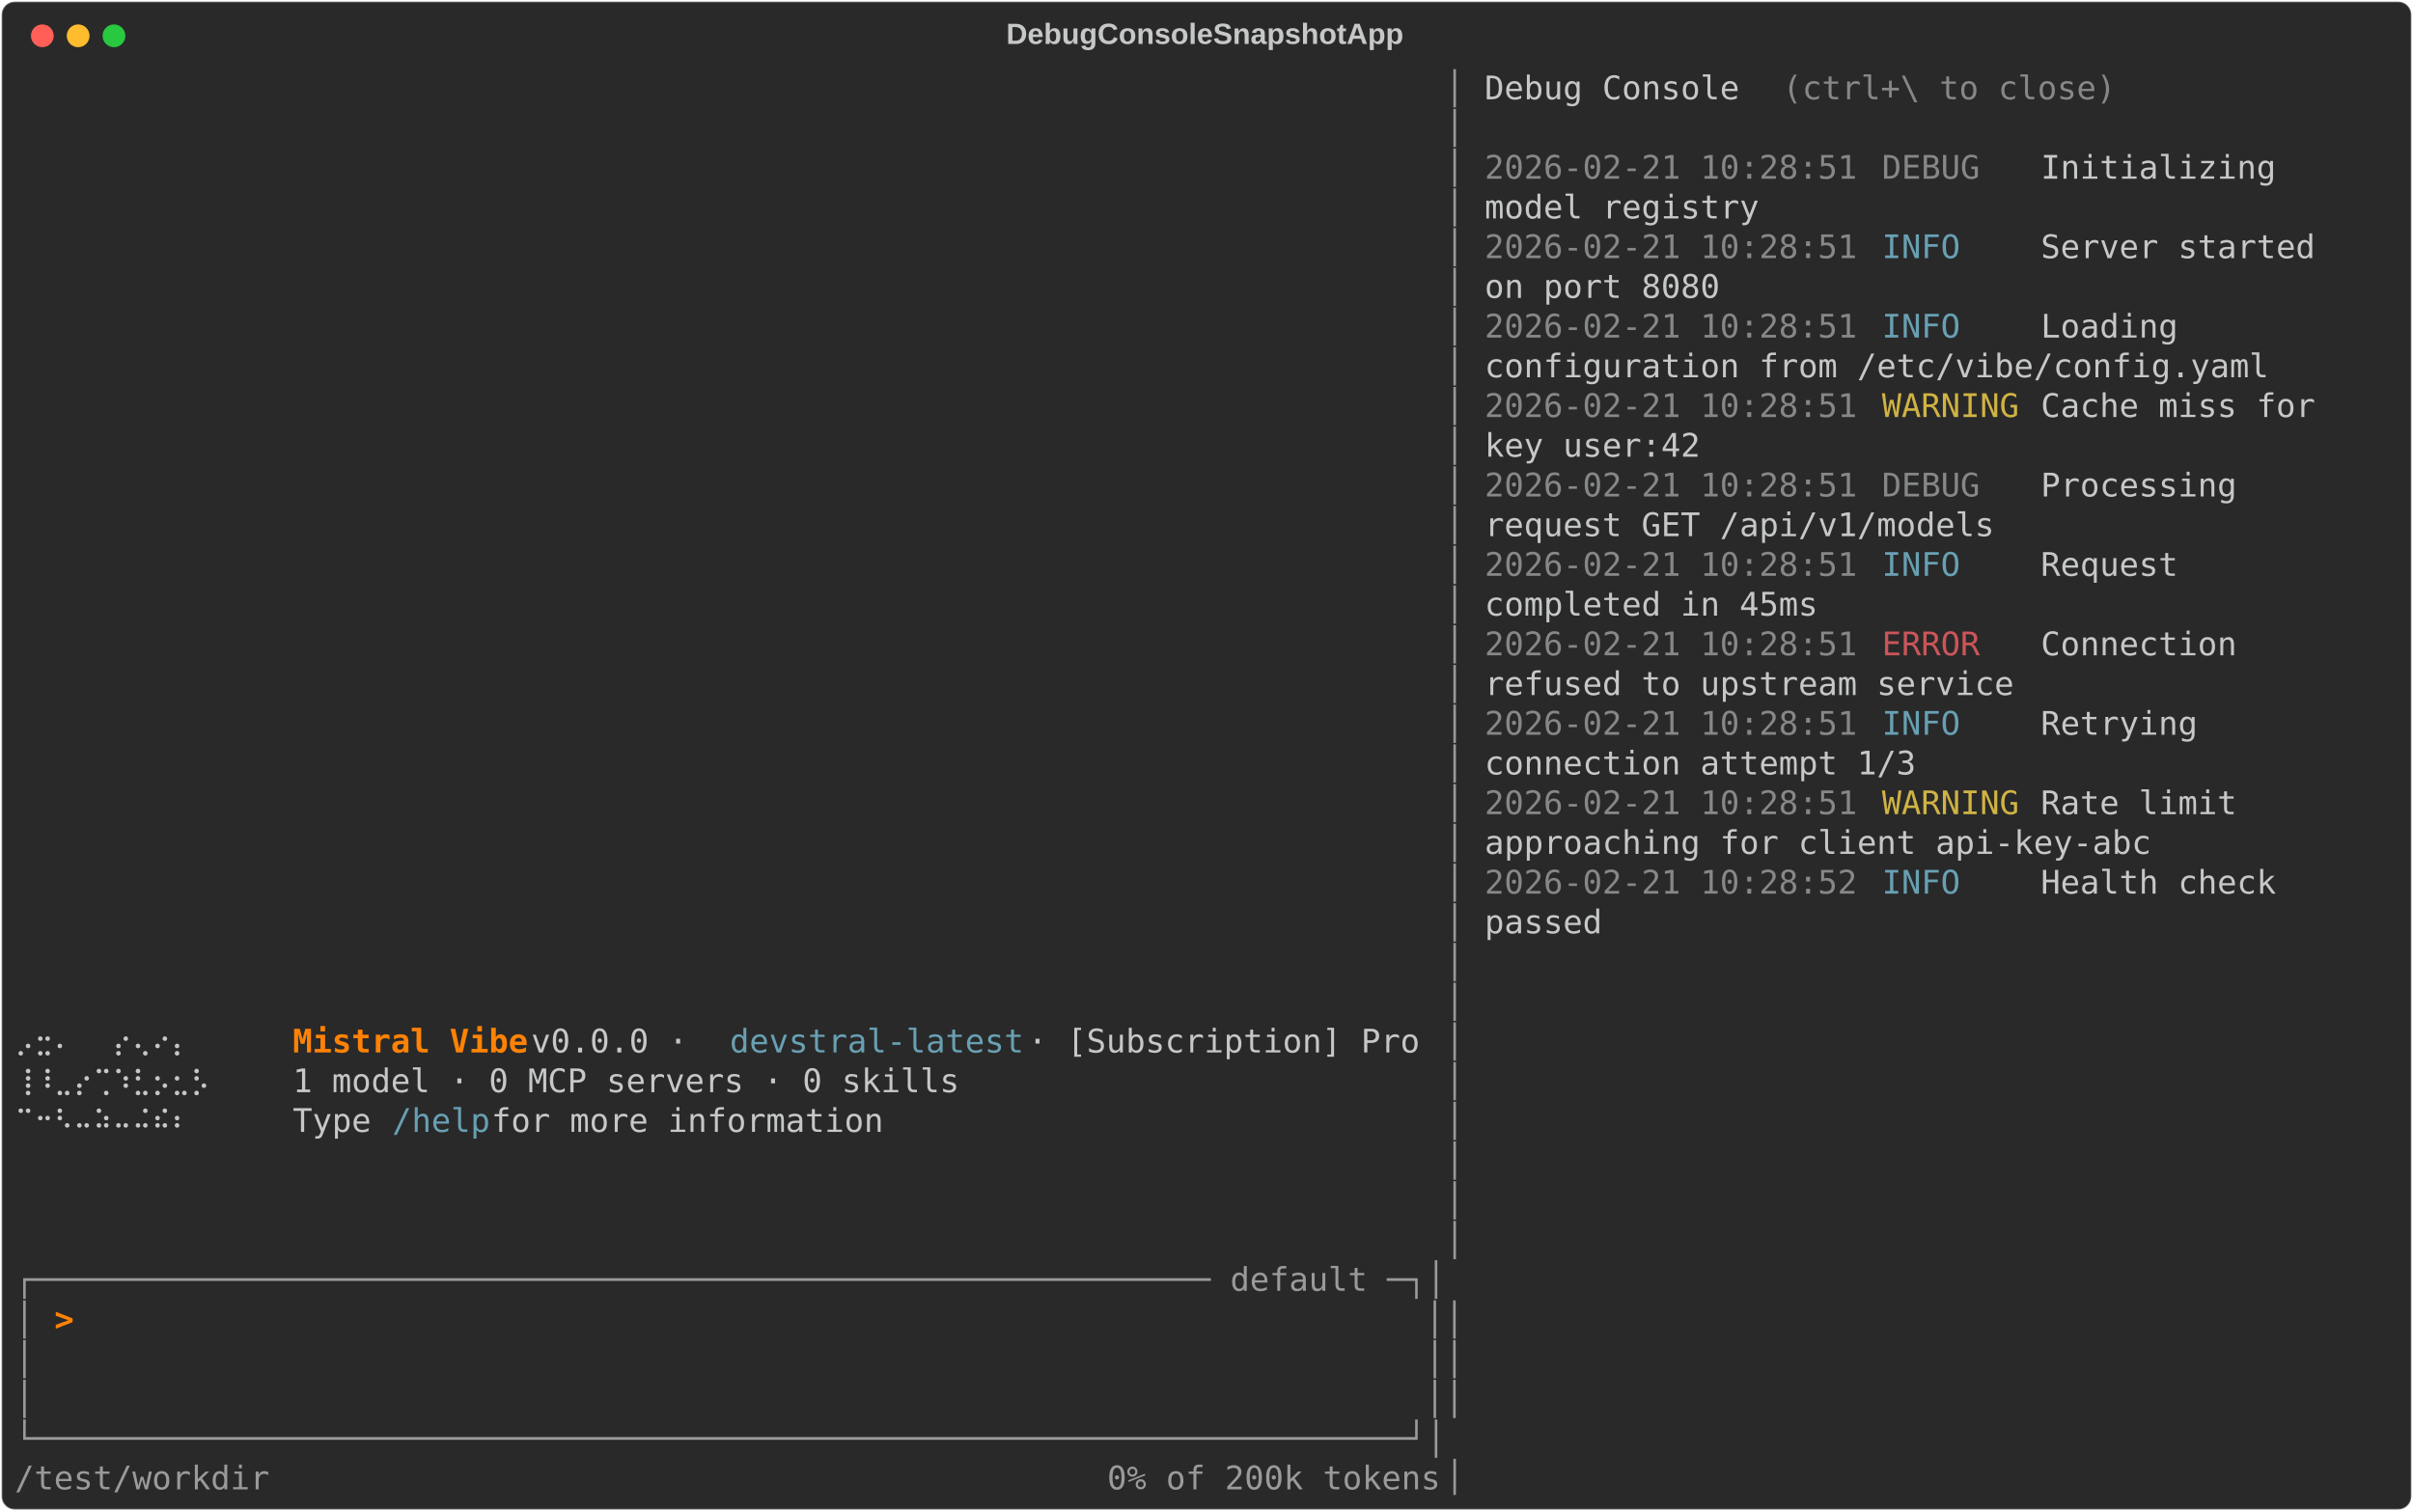
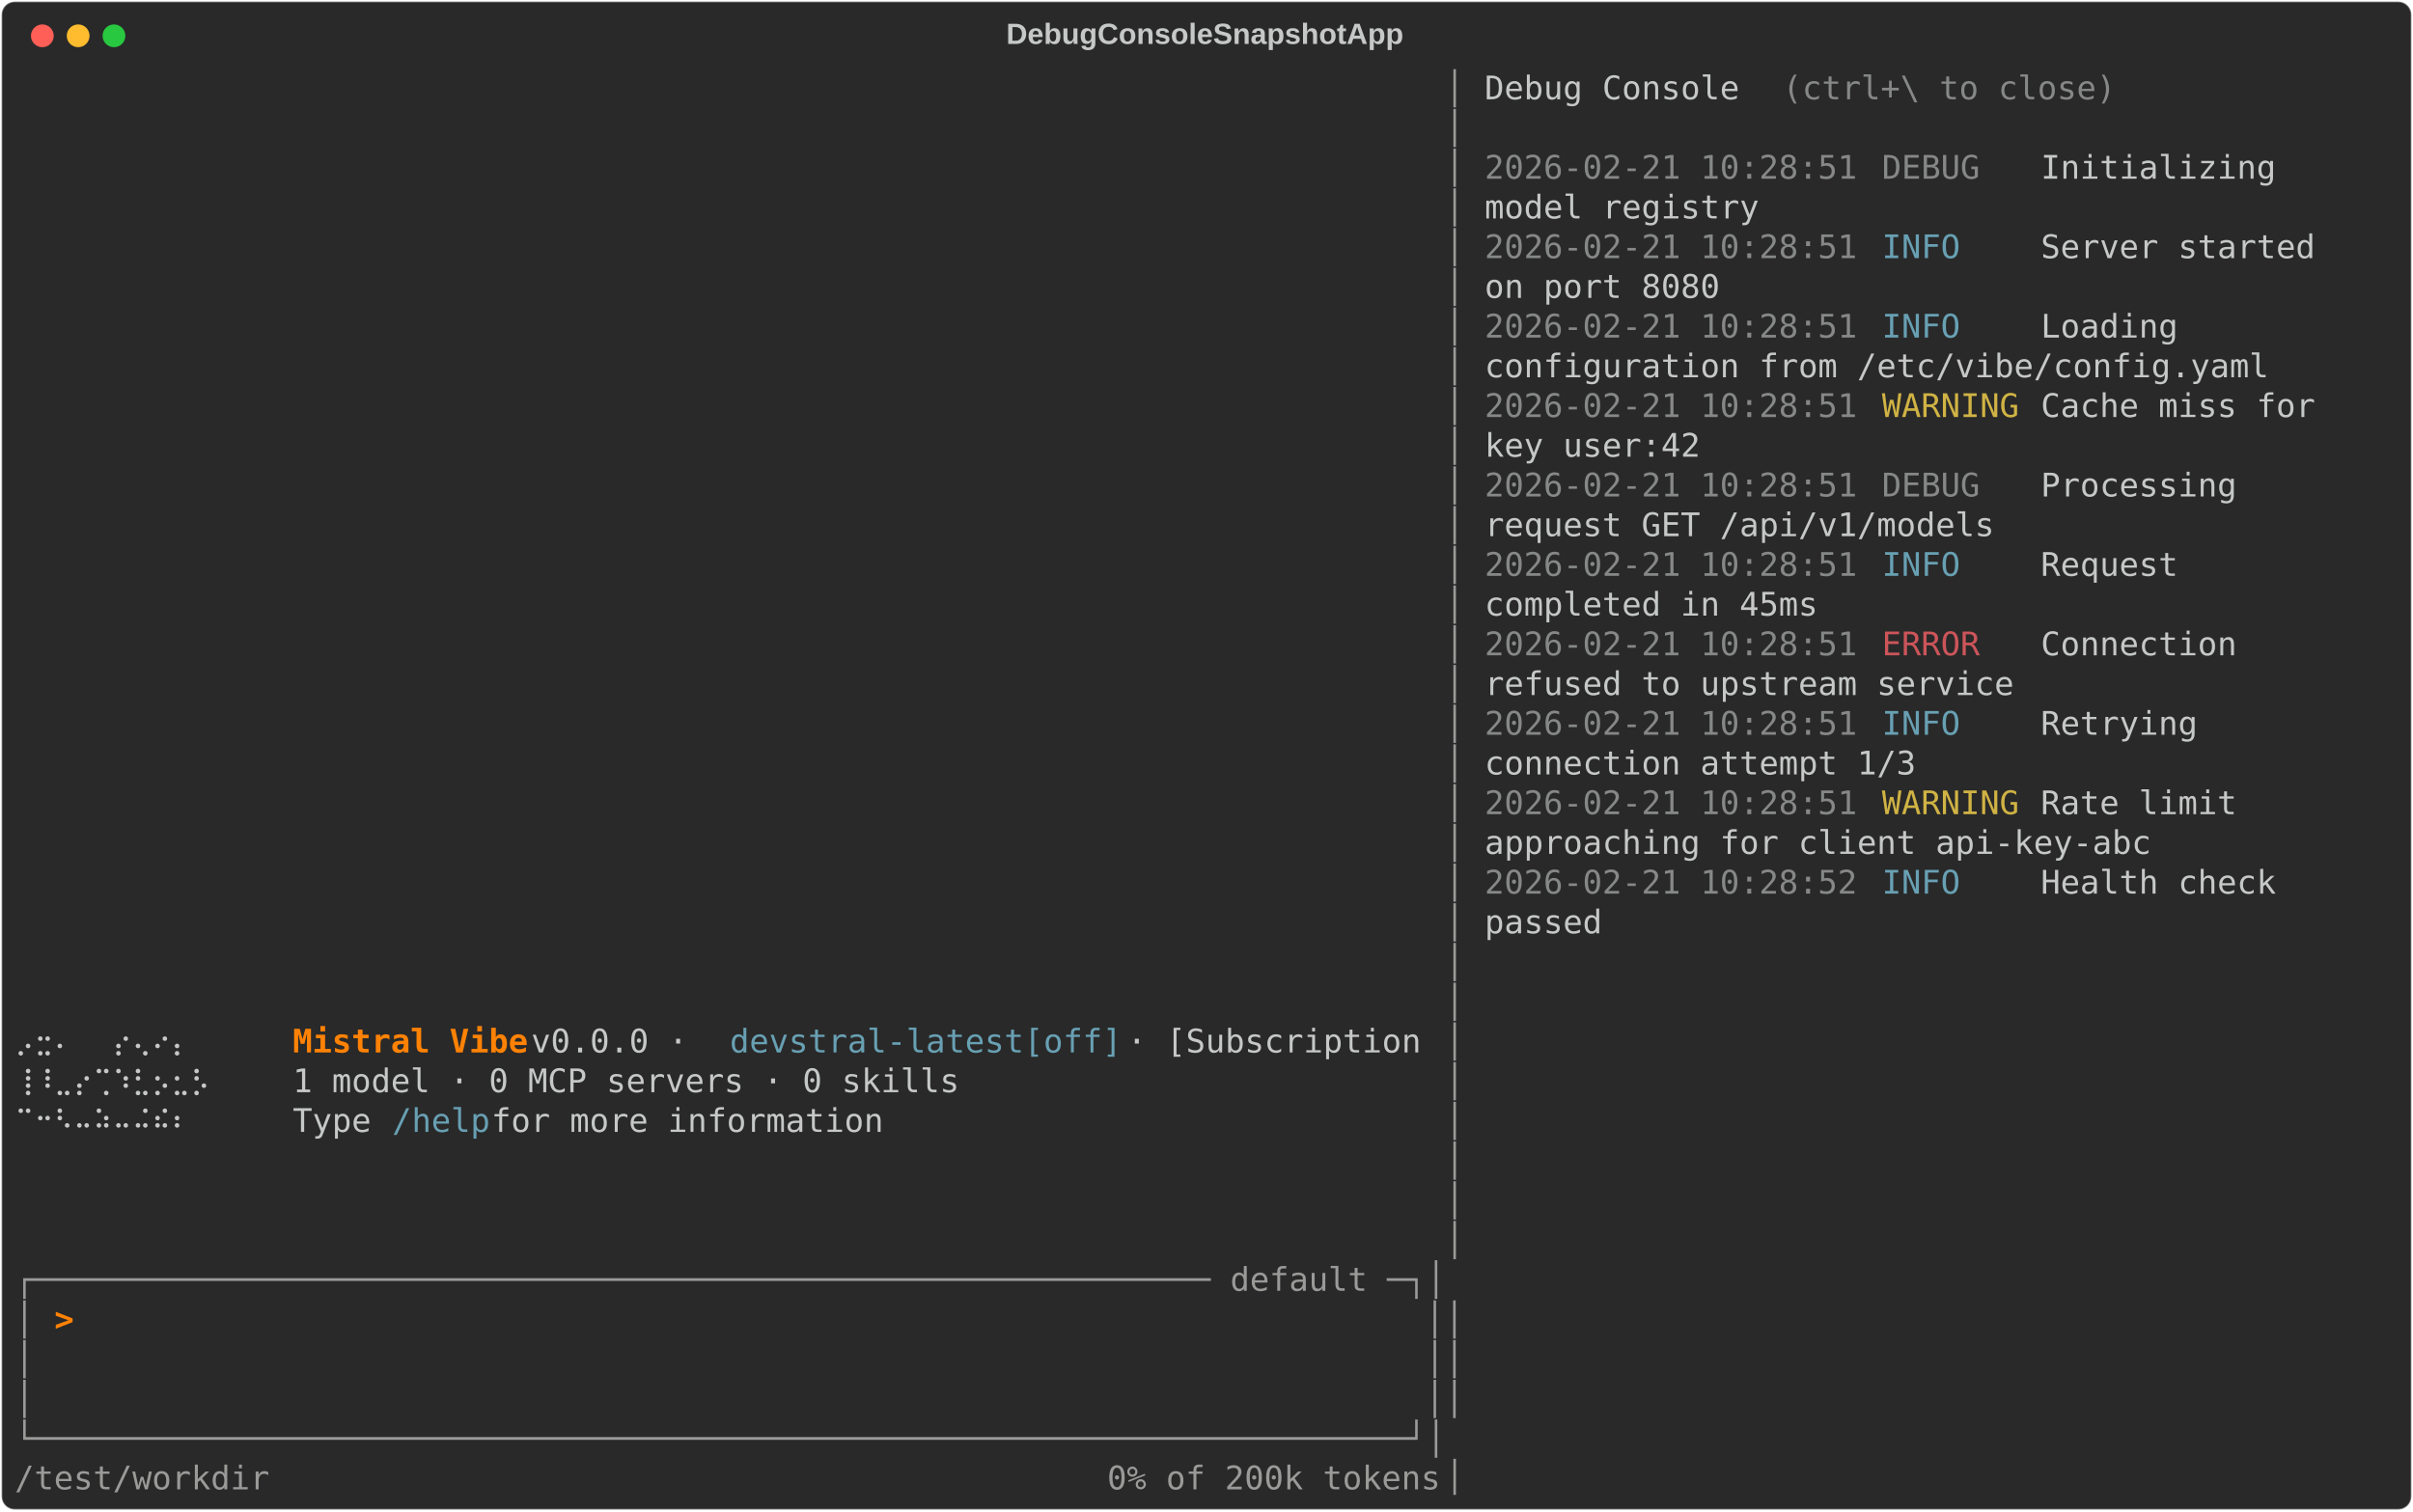
<svg xmlns="http://www.w3.org/2000/svg" class="rich-terminal" viewBox="0 0 1482 928.4">
  <style>

    @font-face {
        font-family: "Fira Code";
        src: local("FiraCode-Regular"),
                url("https://cdnjs.cloudflare.com/ajax/libs/firacode/6.2.0/woff2/FiraCode-Regular.woff2") format("woff2"),
                url("https://cdnjs.cloudflare.com/ajax/libs/firacode/6.2.0/woff/FiraCode-Regular.woff") format("woff");
        font-style: normal;
        font-weight: 400;
    }
    @font-face {
        font-family: "Fira Code";
        src: local("FiraCode-Bold"),
                url("https://cdnjs.cloudflare.com/ajax/libs/firacode/6.2.0/woff2/FiraCode-Bold.woff2") format("woff2"),
                url("https://cdnjs.cloudflare.com/ajax/libs/firacode/6.2.0/woff/FiraCode-Bold.woff") format("woff");
        font-style: bold;
        font-weight: 700;
    }

    .terminal-matrix {
        font-family: Fira Code, monospace;
        font-size: 20px;
        line-height: 24.4px;
        font-variant-east-asian: full-width;
    }

    .terminal-title {
        font-size: 18px;
        font-weight: bold;
        font-family: arial;
    }

    .terminal-r1 { fill: #c5c8c6 }
.terminal-r2 { fill: #9a9b99 }
.terminal-r3 { fill: #868887 }
.terminal-r4 { fill: #68a0b3 }
.terminal-r5 { fill: #d0b344 }
.terminal-r6 { fill: #cc555a }
.terminal-r7 { fill: #ff8205;font-weight: bold }
    </style>
  <defs>
    <clipPath id="terminal-clip-terminal">
      <rect x="0" y="0" width="1463.0" height="877.4" />
    </clipPath>
    <clipPath id="terminal-line-0">
      <rect x="0" y="1.5" width="1464" height="24.65" />
    </clipPath>
    <clipPath id="terminal-line-1">
      <rect x="0" y="25.9" width="1464" height="24.65" />
    </clipPath>
    <clipPath id="terminal-line-2">
      <rect x="0" y="50.3" width="1464" height="24.65" />
    </clipPath>
    <clipPath id="terminal-line-3">
      <rect x="0" y="74.7" width="1464" height="24.65" />
    </clipPath>
    <clipPath id="terminal-line-4">
      <rect x="0" y="99.1" width="1464" height="24.65" />
    </clipPath>
    <clipPath id="terminal-line-5">
      <rect x="0" y="123.5" width="1464" height="24.65" />
    </clipPath>
    <clipPath id="terminal-line-6">
      <rect x="0" y="147.9" width="1464" height="24.65" />
    </clipPath>
    <clipPath id="terminal-line-7">
      <rect x="0" y="172.3" width="1464" height="24.65" />
    </clipPath>
    <clipPath id="terminal-line-8">
      <rect x="0" y="196.7" width="1464" height="24.65" />
    </clipPath>
    <clipPath id="terminal-line-9">
      <rect x="0" y="221.1" width="1464" height="24.65" />
    </clipPath>
    <clipPath id="terminal-line-10">
      <rect x="0" y="245.5" width="1464" height="24.65" />
    </clipPath>
    <clipPath id="terminal-line-11">
      <rect x="0" y="269.9" width="1464" height="24.65" />
    </clipPath>
    <clipPath id="terminal-line-12">
      <rect x="0" y="294.3" width="1464" height="24.65" />
    </clipPath>
    <clipPath id="terminal-line-13">
      <rect x="0" y="318.7" width="1464" height="24.65" />
    </clipPath>
    <clipPath id="terminal-line-14">
      <rect x="0" y="343.1" width="1464" height="24.65" />
    </clipPath>
    <clipPath id="terminal-line-15">
      <rect x="0" y="367.5" width="1464" height="24.65" />
    </clipPath>
    <clipPath id="terminal-line-16">
      <rect x="0" y="391.9" width="1464" height="24.65" />
    </clipPath>
    <clipPath id="terminal-line-17">
      <rect x="0" y="416.3" width="1464" height="24.65" />
    </clipPath>
    <clipPath id="terminal-line-18">
      <rect x="0" y="440.7" width="1464" height="24.65" />
    </clipPath>
    <clipPath id="terminal-line-19">
      <rect x="0" y="465.1" width="1464" height="24.65" />
    </clipPath>
    <clipPath id="terminal-line-20">
      <rect x="0" y="489.5" width="1464" height="24.65" />
    </clipPath>
    <clipPath id="terminal-line-21">
      <rect x="0" y="513.9" width="1464" height="24.65" />
    </clipPath>
    <clipPath id="terminal-line-22">
      <rect x="0" y="538.3" width="1464" height="24.65" />
    </clipPath>
    <clipPath id="terminal-line-23">
      <rect x="0" y="562.7" width="1464" height="24.65" />
    </clipPath>
    <clipPath id="terminal-line-24">
      <rect x="0" y="587.1" width="1464" height="24.65" />
    </clipPath>
    <clipPath id="terminal-line-25">
      <rect x="0" y="611.5" width="1464" height="24.65" />
    </clipPath>
    <clipPath id="terminal-line-26">
      <rect x="0" y="635.9" width="1464" height="24.65" />
    </clipPath>
    <clipPath id="terminal-line-27">
      <rect x="0" y="660.3" width="1464" height="24.65" />
    </clipPath>
    <clipPath id="terminal-line-28">
      <rect x="0" y="684.7" width="1464" height="24.65" />
    </clipPath>
    <clipPath id="terminal-line-29">
      <rect x="0" y="709.1" width="1464" height="24.65" />
    </clipPath>
    <clipPath id="terminal-line-30">
      <rect x="0" y="733.5" width="1464" height="24.65" />
    </clipPath>
    <clipPath id="terminal-line-31">
      <rect x="0" y="757.9" width="1464" height="24.65" />
    </clipPath>
    <clipPath id="terminal-line-32">
      <rect x="0" y="782.3" width="1464" height="24.65" />
    </clipPath>
    <clipPath id="terminal-line-33">
      <rect x="0" y="806.7" width="1464" height="24.65" />
    </clipPath>
    <clipPath id="terminal-line-34">
      <rect x="0" y="831.1" width="1464" height="24.65" />
    </clipPath>
  </defs>
  <rect fill="#292929" stroke="rgba(255,255,255,0.35)" stroke-width="1" x="1" y="1" width="1480" height="926.4" rx="8" />
  <text class="terminal-title" fill="#c5c8c6" text-anchor="middle" x="740" y="27">DebugConsoleSnapshotApp</text>
  <g transform="translate(26,22)">
    <circle cx="0" cy="0" r="7" fill="#ff5f57" />
    <circle cx="22" cy="0" r="7" fill="#febc2e" />
    <circle cx="44" cy="0" r="7" fill="#28c840" />
  </g>
  <g transform="translate(9, 41)" clip-path="url(#terminal-clip-terminal)">
    <g class="terminal-matrix">
      <text class="terminal-r2" x="878.4" y="20" textLength="12.2" clip-path="url(#terminal-line-0)">│</text>
      <text class="terminal-r1" x="902.8" y="20" textLength="183" clip-path="url(#terminal-line-0)">Debug Console  </text>
      <text class="terminal-r3" x="1085.8" y="20" textLength="207.4" clip-path="url(#terminal-line-0)">(ctrl+\ to close)</text>
      <text class="terminal-r1" x="1464" y="20" textLength="12.2" clip-path="url(#terminal-line-0)">
</text>
      <text class="terminal-r2" x="878.4" y="44.4" textLength="12.2" clip-path="url(#terminal-line-1)">│</text>
      <text class="terminal-r1" x="1464" y="44.4" textLength="12.2" clip-path="url(#terminal-line-1)">
</text>
      <text class="terminal-r2" x="878.4" y="68.8" textLength="12.2" clip-path="url(#terminal-line-2)">│</text>
      <text class="terminal-r3" x="902.8" y="68.8" textLength="231.8" clip-path="url(#terminal-line-2)">2026-02-21 10:28:51</text>
      <text class="terminal-r3" x="1146.8" y="68.8" textLength="97.6" clip-path="url(#terminal-line-2)">DEBUG   </text>
      <text class="terminal-r1" x="1244.4" y="68.8" textLength="207.4" clip-path="url(#terminal-line-2)"> Initializing    </text>
      <text class="terminal-r1" x="1464" y="68.8" textLength="12.2" clip-path="url(#terminal-line-2)">
</text>
      <text class="terminal-r2" x="878.4" y="93.2" textLength="12.2" clip-path="url(#terminal-line-3)">│</text>
      <text class="terminal-r1" x="902.8" y="93.2" textLength="170.8" clip-path="url(#terminal-line-3)">model registry</text>
      <text class="terminal-r1" x="1464" y="93.2" textLength="12.2" clip-path="url(#terminal-line-3)">
</text>
      <text class="terminal-r2" x="878.4" y="117.6" textLength="12.2" clip-path="url(#terminal-line-4)">│</text>
      <text class="terminal-r3" x="902.8" y="117.6" textLength="231.8" clip-path="url(#terminal-line-4)">2026-02-21 10:28:51</text>
      <text class="terminal-r4" x="1146.8" y="117.6" textLength="97.6" clip-path="url(#terminal-line-4)">INFO    </text>
      <text class="terminal-r1" x="1244.4" y="117.6" textLength="207.4" clip-path="url(#terminal-line-4)"> Server started  </text>
      <text class="terminal-r1" x="1464" y="117.6" textLength="12.2" clip-path="url(#terminal-line-4)">
</text>
      <text class="terminal-r2" x="878.4" y="142" textLength="12.2" clip-path="url(#terminal-line-5)">│</text>
      <text class="terminal-r1" x="902.8" y="142" textLength="146.4" clip-path="url(#terminal-line-5)">on port 8080</text>
      <text class="terminal-r1" x="1464" y="142" textLength="12.2" clip-path="url(#terminal-line-5)">
</text>
      <text class="terminal-r2" x="878.4" y="166.4" textLength="12.2" clip-path="url(#terminal-line-6)">│</text>
      <text class="terminal-r3" x="902.8" y="166.4" textLength="231.8" clip-path="url(#terminal-line-6)">2026-02-21 10:28:51</text>
      <text class="terminal-r4" x="1146.8" y="166.4" textLength="97.6" clip-path="url(#terminal-line-6)">INFO    </text>
      <text class="terminal-r1" x="1244.4" y="166.4" textLength="207.4" clip-path="url(#terminal-line-6)"> Loading         </text>
      <text class="terminal-r1" x="1464" y="166.4" textLength="12.2" clip-path="url(#terminal-line-6)">
</text>
      <text class="terminal-r2" x="878.4" y="190.8" textLength="12.2" clip-path="url(#terminal-line-7)">│</text>
      <text class="terminal-r1" x="902.8" y="190.8" textLength="488" clip-path="url(#terminal-line-7)">configuration from /etc/vibe/config.yaml</text>
      <text class="terminal-r1" x="1464" y="190.8" textLength="12.2" clip-path="url(#terminal-line-7)">
</text>
      <text class="terminal-r2" x="878.4" y="215.2" textLength="12.2" clip-path="url(#terminal-line-8)">│</text>
      <text class="terminal-r3" x="902.8" y="215.2" textLength="231.8" clip-path="url(#terminal-line-8)">2026-02-21 10:28:51</text>
      <text class="terminal-r5" x="1146.8" y="215.2" textLength="97.6" clip-path="url(#terminal-line-8)">WARNING </text>
      <text class="terminal-r1" x="1244.4" y="215.2" textLength="207.4" clip-path="url(#terminal-line-8)"> Cache miss for  </text>
      <text class="terminal-r1" x="1464" y="215.2" textLength="12.2" clip-path="url(#terminal-line-8)">
</text>
      <text class="terminal-r2" x="878.4" y="239.6" textLength="12.2" clip-path="url(#terminal-line-9)">│</text>
      <text class="terminal-r1" x="902.8" y="239.6" textLength="134.2" clip-path="url(#terminal-line-9)">key user:42</text>
      <text class="terminal-r1" x="1464" y="239.6" textLength="12.2" clip-path="url(#terminal-line-9)">
</text>
      <text class="terminal-r2" x="878.4" y="264" textLength="12.2" clip-path="url(#terminal-line-10)">│</text>
      <text class="terminal-r3" x="902.8" y="264" textLength="231.8" clip-path="url(#terminal-line-10)">2026-02-21 10:28:51</text>
      <text class="terminal-r3" x="1146.8" y="264" textLength="97.6" clip-path="url(#terminal-line-10)">DEBUG   </text>
      <text class="terminal-r1" x="1244.4" y="264" textLength="207.4" clip-path="url(#terminal-line-10)"> Processing      </text>
      <text class="terminal-r1" x="1464" y="264" textLength="12.2" clip-path="url(#terminal-line-10)">
</text>
      <text class="terminal-r2" x="878.4" y="288.4" textLength="12.2" clip-path="url(#terminal-line-11)">│</text>
      <text class="terminal-r1" x="902.8" y="288.4" textLength="317.2" clip-path="url(#terminal-line-11)">request GET /api/v1/models</text>
      <text class="terminal-r1" x="1464" y="288.4" textLength="12.2" clip-path="url(#terminal-line-11)">
</text>
      <text class="terminal-r2" x="878.4" y="312.8" textLength="12.2" clip-path="url(#terminal-line-12)">│</text>
      <text class="terminal-r3" x="902.8" y="312.8" textLength="231.8" clip-path="url(#terminal-line-12)">2026-02-21 10:28:51</text>
      <text class="terminal-r4" x="1146.8" y="312.8" textLength="97.6" clip-path="url(#terminal-line-12)">INFO    </text>
      <text class="terminal-r1" x="1244.4" y="312.8" textLength="207.4" clip-path="url(#terminal-line-12)"> Request         </text>
      <text class="terminal-r1" x="1464" y="312.8" textLength="12.2" clip-path="url(#terminal-line-12)">
</text>
      <text class="terminal-r2" x="878.4" y="337.2" textLength="12.2" clip-path="url(#terminal-line-13)">│</text>
      <text class="terminal-r1" x="902.8" y="337.2" textLength="207.4" clip-path="url(#terminal-line-13)">completed in 45ms</text>
      <text class="terminal-r1" x="1464" y="337.2" textLength="12.2" clip-path="url(#terminal-line-13)">
</text>
      <text class="terminal-r2" x="878.4" y="361.6" textLength="12.2" clip-path="url(#terminal-line-14)">│</text>
      <text class="terminal-r3" x="902.8" y="361.6" textLength="231.8" clip-path="url(#terminal-line-14)">2026-02-21 10:28:51</text>
      <text class="terminal-r6" x="1146.8" y="361.6" textLength="97.6" clip-path="url(#terminal-line-14)">ERROR   </text>
      <text class="terminal-r1" x="1244.4" y="361.6" textLength="207.4" clip-path="url(#terminal-line-14)"> Connection      </text>
      <text class="terminal-r1" x="1464" y="361.6" textLength="12.2" clip-path="url(#terminal-line-14)">
</text>
      <text class="terminal-r2" x="878.4" y="386" textLength="12.2" clip-path="url(#terminal-line-15)">│</text>
      <text class="terminal-r1" x="902.8" y="386" textLength="329.4" clip-path="url(#terminal-line-15)">refused to upstream service</text>
      <text class="terminal-r1" x="1464" y="386" textLength="12.2" clip-path="url(#terminal-line-15)">
</text>
      <text class="terminal-r2" x="878.4" y="410.4" textLength="12.2" clip-path="url(#terminal-line-16)">│</text>
      <text class="terminal-r3" x="902.8" y="410.4" textLength="231.8" clip-path="url(#terminal-line-16)">2026-02-21 10:28:51</text>
      <text class="terminal-r4" x="1146.8" y="410.4" textLength="97.6" clip-path="url(#terminal-line-16)">INFO    </text>
      <text class="terminal-r1" x="1244.4" y="410.4" textLength="207.4" clip-path="url(#terminal-line-16)"> Retrying        </text>
      <text class="terminal-r1" x="1464" y="410.4" textLength="12.2" clip-path="url(#terminal-line-16)">
</text>
      <text class="terminal-r2" x="878.4" y="434.8" textLength="12.2" clip-path="url(#terminal-line-17)">│</text>
      <text class="terminal-r1" x="902.8" y="434.8" textLength="268.4" clip-path="url(#terminal-line-17)">connection attempt 1/3</text>
      <text class="terminal-r1" x="1464" y="434.8" textLength="12.2" clip-path="url(#terminal-line-17)">
</text>
      <text class="terminal-r2" x="878.4" y="459.2" textLength="12.2" clip-path="url(#terminal-line-18)">│</text>
      <text class="terminal-r3" x="902.8" y="459.2" textLength="231.8" clip-path="url(#terminal-line-18)">2026-02-21 10:28:51</text>
      <text class="terminal-r5" x="1146.8" y="459.2" textLength="97.6" clip-path="url(#terminal-line-18)">WARNING </text>
      <text class="terminal-r1" x="1244.4" y="459.2" textLength="207.4" clip-path="url(#terminal-line-18)"> Rate limit      </text>
      <text class="terminal-r1" x="1464" y="459.2" textLength="12.2" clip-path="url(#terminal-line-18)">
</text>
      <text class="terminal-r2" x="878.4" y="483.6" textLength="12.2" clip-path="url(#terminal-line-19)">│</text>
      <text class="terminal-r1" x="902.8" y="483.6" textLength="414.8" clip-path="url(#terminal-line-19)">approaching for client api-key-abc</text>
      <text class="terminal-r1" x="1464" y="483.6" textLength="12.2" clip-path="url(#terminal-line-19)">
</text>
      <text class="terminal-r2" x="878.4" y="508" textLength="12.2" clip-path="url(#terminal-line-20)">│</text>
      <text class="terminal-r3" x="902.8" y="508" textLength="231.8" clip-path="url(#terminal-line-20)">2026-02-21 10:28:52</text>
      <text class="terminal-r4" x="1146.8" y="508" textLength="97.6" clip-path="url(#terminal-line-20)">INFO    </text>
      <text class="terminal-r1" x="1244.4" y="508" textLength="207.4" clip-path="url(#terminal-line-20)"> Health check    </text>
      <text class="terminal-r1" x="1464" y="508" textLength="12.2" clip-path="url(#terminal-line-20)">
</text>
      <text class="terminal-r2" x="878.4" y="532.4" textLength="12.2" clip-path="url(#terminal-line-21)">│</text>
      <text class="terminal-r1" x="902.8" y="532.4" textLength="73.2" clip-path="url(#terminal-line-21)">passed</text>
      <text class="terminal-r1" x="1464" y="532.4" textLength="12.2" clip-path="url(#terminal-line-21)">
</text>
      <text class="terminal-r2" x="878.4" y="556.8" textLength="12.2" clip-path="url(#terminal-line-22)">│</text>
      <text class="terminal-r1" x="1464" y="556.8" textLength="12.2" clip-path="url(#terminal-line-22)">
</text>
      <text class="terminal-r2" x="878.4" y="581.2" textLength="12.2" clip-path="url(#terminal-line-23)">│</text>
      <text class="terminal-r1" x="1464" y="581.2" textLength="12.2" clip-path="url(#terminal-line-23)">
</text>
      <text class="terminal-r1" x="0" y="605.6" textLength="134.2" clip-path="url(#terminal-line-24)">  ⡠⣒⠄  ⡔⢄⠔⡄</text>
      <text class="terminal-r7" x="170.8" y="605.6" textLength="146.4" clip-path="url(#terminal-line-24)">Mistral Vibe</text>
      <text class="terminal-r1" x="317.2" y="605.6" textLength="122" clip-path="url(#terminal-line-24)"> v0.0.0 · </text>
-       <text class="terminal-r4" x="439.2" y="605.6" textLength="183" clip-path="url(#terminal-line-24)">devstral-latest</text>
-       <text class="terminal-r1" x="622.2" y="605.6" textLength="256.2" clip-path="url(#terminal-line-24)"> · [Subscription] Pro</text>
+       <text class="terminal-r4" x="439.2" y="605.6" textLength="244" clip-path="url(#terminal-line-24)">devstral-latest[off]</text>
+       <text class="terminal-r1" x="683.2" y="605.6" textLength="195.2" clip-path="url(#terminal-line-24)"> · [Subscription</text>
      <text class="terminal-r2" x="878.4" y="605.6" textLength="12.2" clip-path="url(#terminal-line-24)">│</text>
      <text class="terminal-r1" x="1464" y="605.6" textLength="12.2" clip-path="url(#terminal-line-24)">
</text>
      <text class="terminal-r1" x="0" y="630" textLength="134.2" clip-path="url(#terminal-line-25)"> ⢸⠸⣀⡔⢉⠱⣃⡢⣂⡣</text>
      <text class="terminal-r1" x="170.8" y="630" textLength="414.8" clip-path="url(#terminal-line-25)">1 model · 0 MCP servers · 0 skills</text>
      <text class="terminal-r2" x="878.4" y="630" textLength="12.2" clip-path="url(#terminal-line-25)">│</text>
      <text class="terminal-r1" x="1464" y="630" textLength="12.2" clip-path="url(#terminal-line-25)">
</text>
      <text class="terminal-r1" x="0" y="654.4" textLength="134.2" clip-path="url(#terminal-line-26)">  ⠉⠒⠣⠤⠵⠤⠬⠮⠆</text>
      <text class="terminal-r1" x="170.8" y="654.4" textLength="61" clip-path="url(#terminal-line-26)">Type </text>
      <text class="terminal-r4" x="231.8" y="654.4" textLength="61" clip-path="url(#terminal-line-26)">/help</text>
      <text class="terminal-r1" x="292.8" y="654.4" textLength="256.2" clip-path="url(#terminal-line-26)"> for more information</text>
      <text class="terminal-r2" x="878.4" y="654.4" textLength="12.2" clip-path="url(#terminal-line-26)">│</text>
      <text class="terminal-r1" x="1464" y="654.4" textLength="12.2" clip-path="url(#terminal-line-26)">
</text>
      <text class="terminal-r2" x="878.4" y="678.8" textLength="12.2" clip-path="url(#terminal-line-27)">│</text>
      <text class="terminal-r1" x="1464" y="678.8" textLength="12.2" clip-path="url(#terminal-line-27)">
</text>
      <text class="terminal-r2" x="878.4" y="703.2" textLength="12.2" clip-path="url(#terminal-line-28)">│</text>
      <text class="terminal-r1" x="1464" y="703.2" textLength="12.2" clip-path="url(#terminal-line-28)">
</text>
      <text class="terminal-r2" x="878.4" y="727.6" textLength="12.2" clip-path="url(#terminal-line-29)">│</text>
      <text class="terminal-r1" x="1464" y="727.6" textLength="12.2" clip-path="url(#terminal-line-29)">
</text>
      <text class="terminal-r2" x="0" y="752" textLength="890.6" clip-path="url(#terminal-line-30)">┌──────────────────────────────────────────────────────────── default ─┐│</text>
      <text class="terminal-r1" x="1464" y="752" textLength="12.2" clip-path="url(#terminal-line-30)">
</text>
      <text class="terminal-r2" x="0" y="776.4" textLength="12.2" clip-path="url(#terminal-line-31)">│</text>
      <text class="terminal-r7" x="24.4" y="776.4" textLength="12.2" clip-path="url(#terminal-line-31)">&gt;</text>
      <text class="terminal-r2" x="866.2" y="776.4" textLength="24.4" clip-path="url(#terminal-line-31)">││</text>
      <text class="terminal-r1" x="1464" y="776.4" textLength="12.2" clip-path="url(#terminal-line-31)">
</text>
      <text class="terminal-r2" x="0" y="800.8" textLength="12.2" clip-path="url(#terminal-line-32)">│</text>
      <text class="terminal-r2" x="866.2" y="800.8" textLength="24.4" clip-path="url(#terminal-line-32)">││</text>
      <text class="terminal-r1" x="1464" y="800.8" textLength="12.2" clip-path="url(#terminal-line-32)">
</text>
      <text class="terminal-r2" x="0" y="825.2" textLength="12.2" clip-path="url(#terminal-line-33)">│</text>
      <text class="terminal-r2" x="866.2" y="825.2" textLength="24.4" clip-path="url(#terminal-line-33)">││</text>
      <text class="terminal-r1" x="1464" y="825.2" textLength="12.2" clip-path="url(#terminal-line-33)">
</text>
      <text class="terminal-r2" x="0" y="849.6" textLength="890.6" clip-path="url(#terminal-line-34)">└──────────────────────────────────────────────────────────────────────┘│</text>
      <text class="terminal-r1" x="1464" y="849.6" textLength="12.2" clip-path="url(#terminal-line-34)">
</text>
      <text class="terminal-r2" x="0" y="874" textLength="158.6" clip-path="url(#terminal-line-35)">/test/workdir</text>
      <text class="terminal-r2" x="671" y="874" textLength="207.4" clip-path="url(#terminal-line-35)">0% of 200k tokens</text>
      <text class="terminal-r2" x="878.4" y="874" textLength="12.2" clip-path="url(#terminal-line-35)">│</text>
    </g>
  </g>
</svg>
